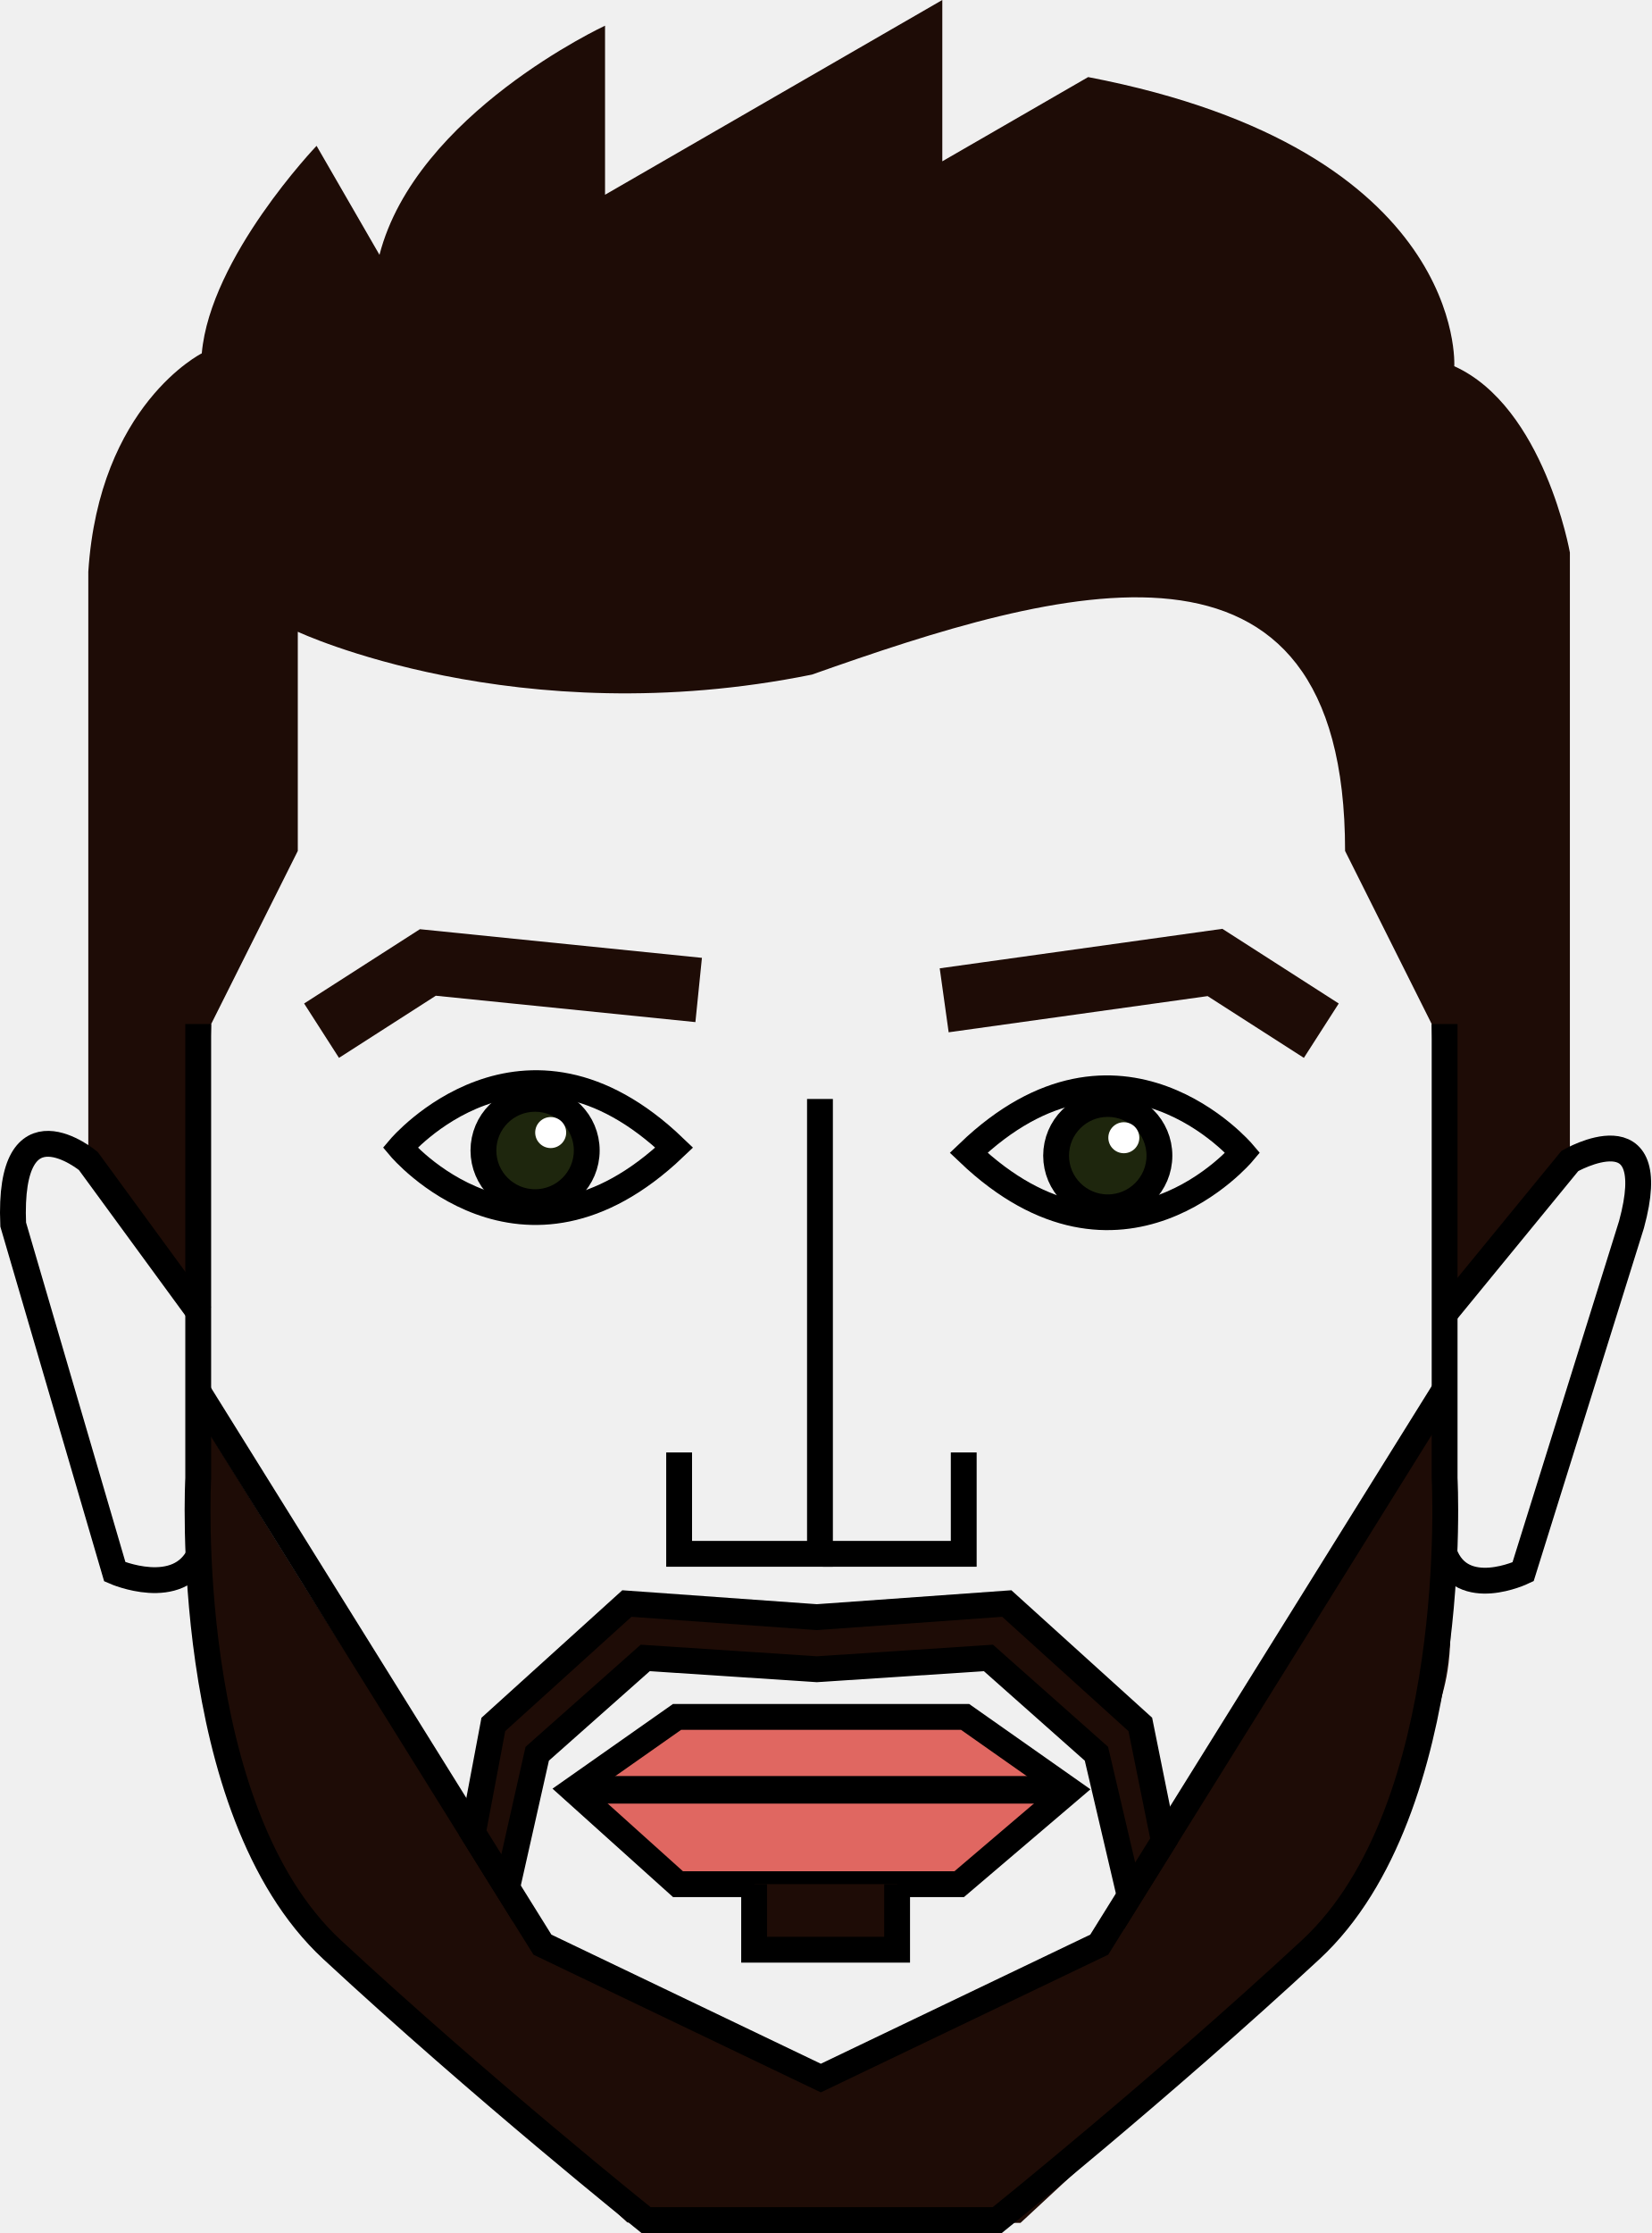
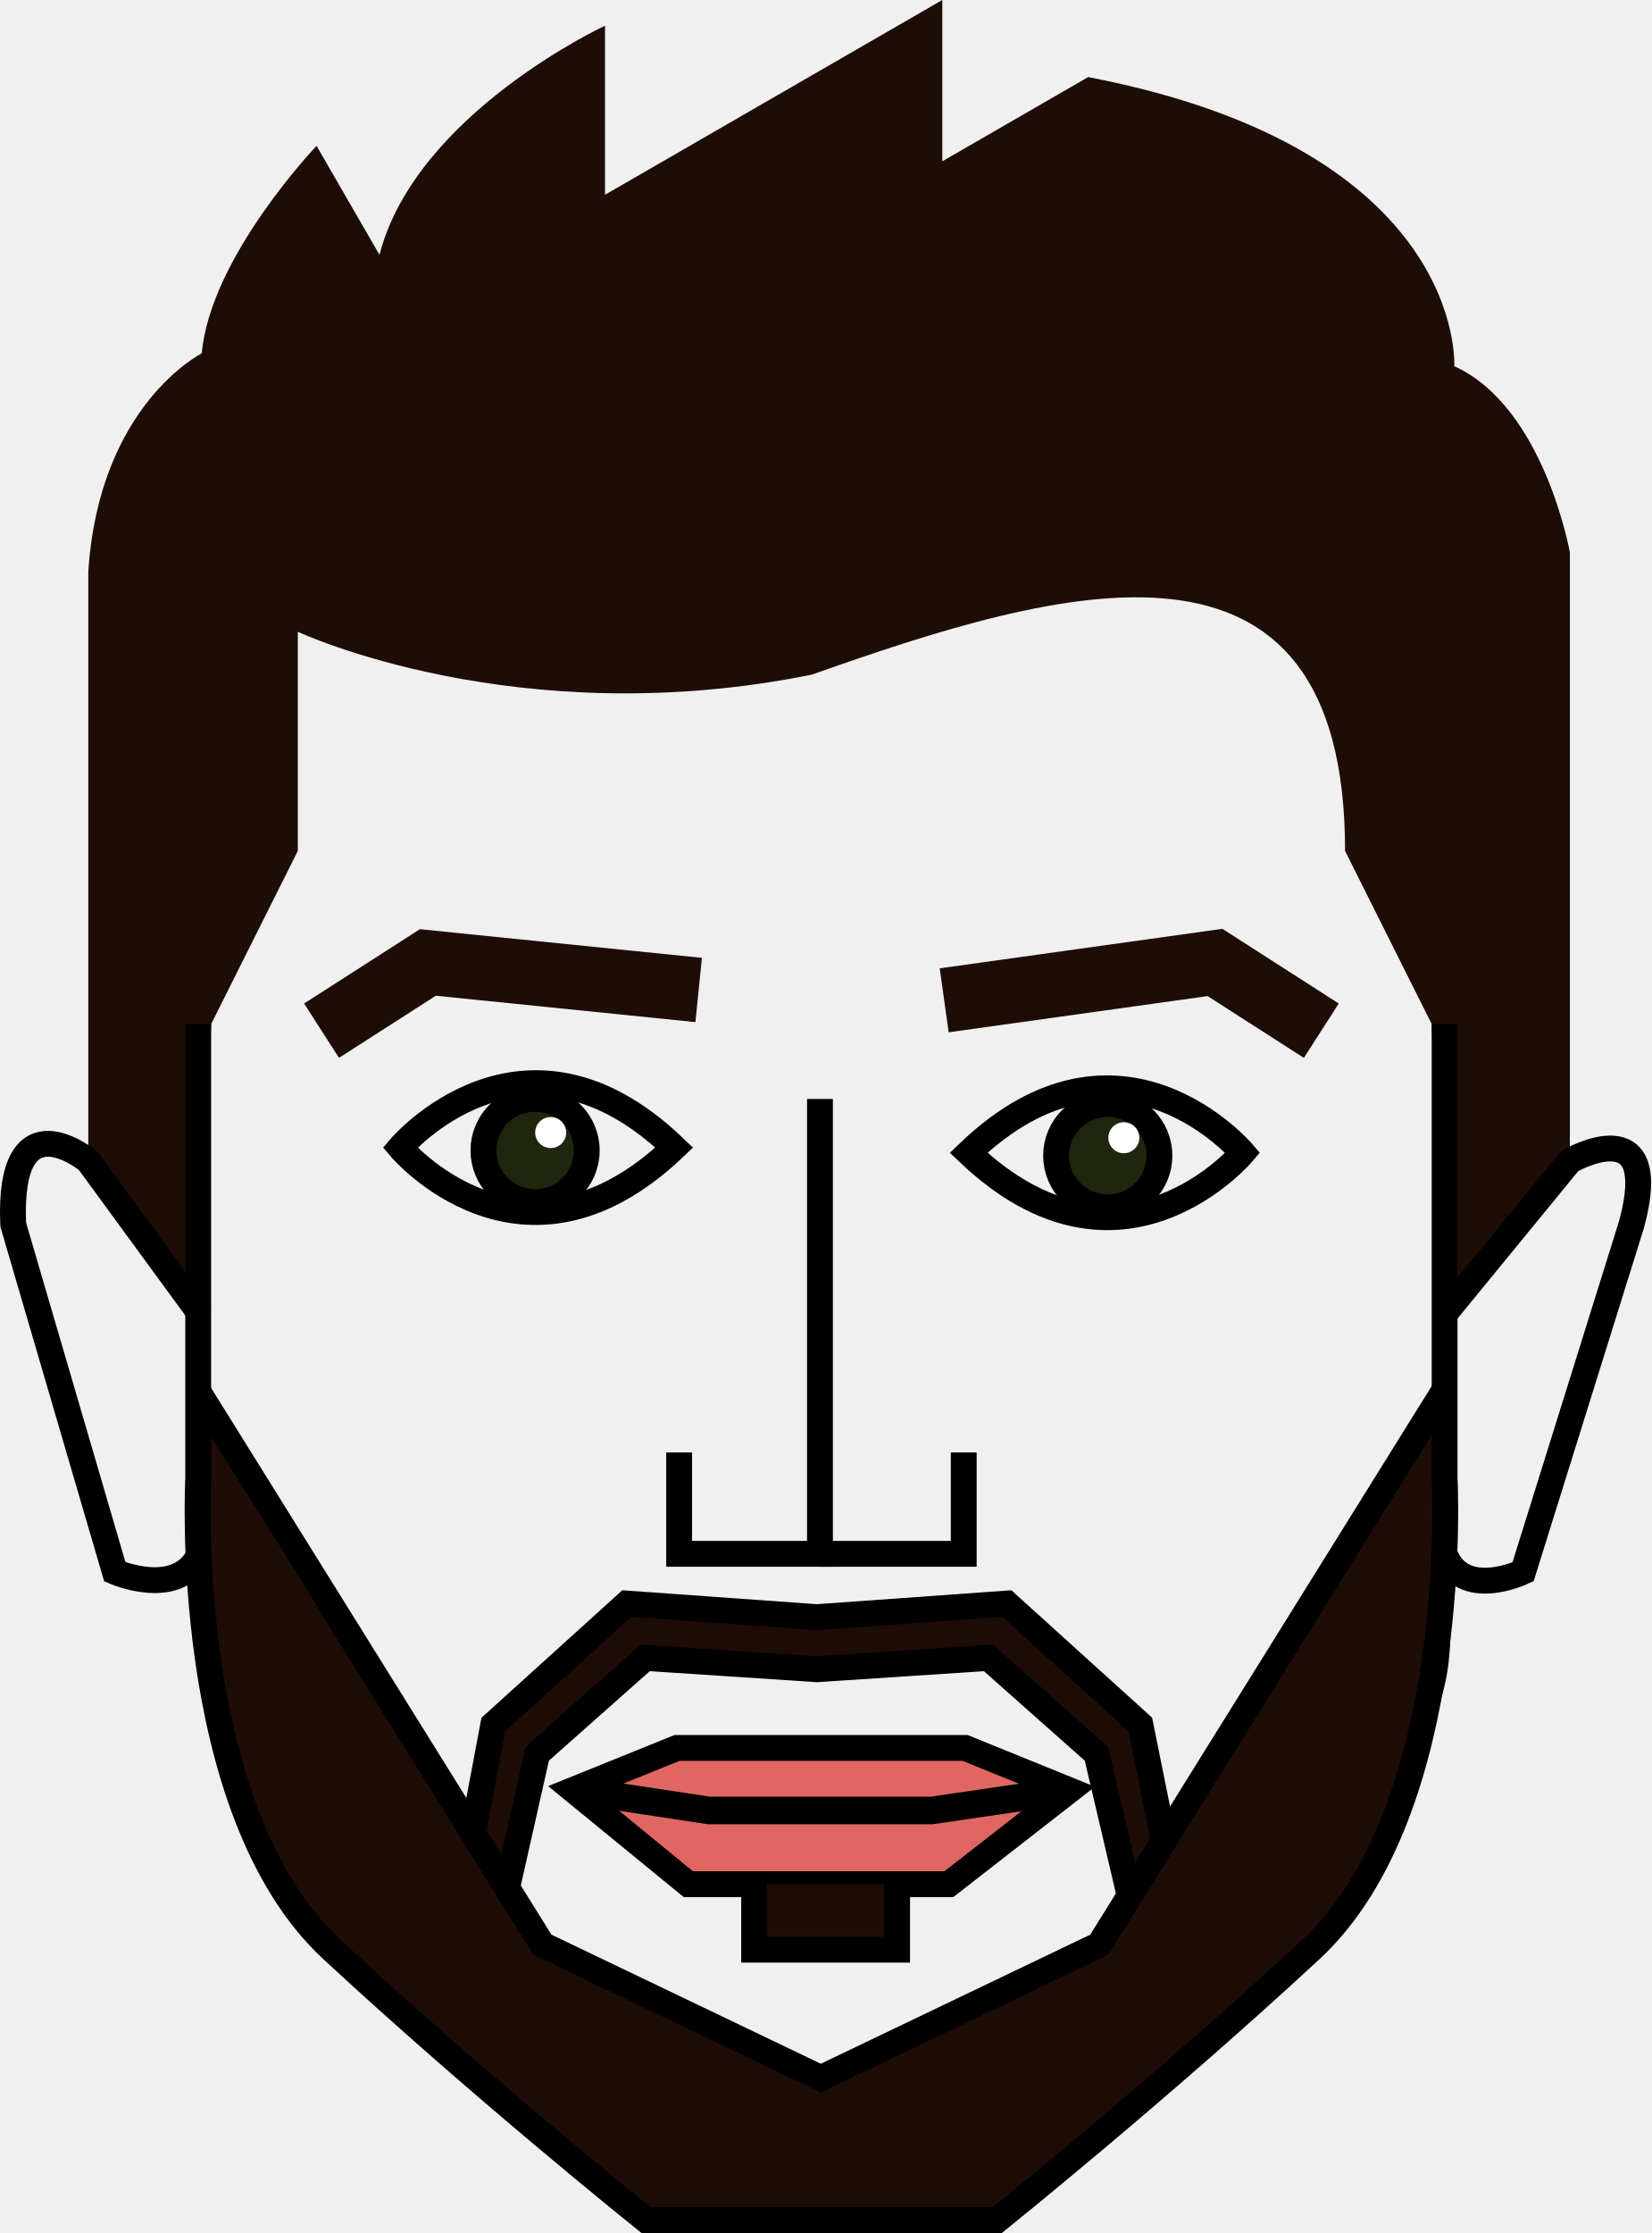
<svg xmlns="http://www.w3.org/2000/svg" version="1.1" viewBox="0 0 639.27 864.27">
  <g transform="translate(-113.99 -127.65)">
-     <path d="m297.31 932.67c-32.274-29.903-62.584-56.871-66.746-61.861-18.131-21.738-31.947-51.866-37.238-86.348-1.031-6.716-2.093-26.648-1.907-53.494 0.153-22.125 2.258-50.601 2.396-50.739s41.751 68.587 79.266 126l50.902 74.091 107.78 51.632 107.78-51.632 48.942-71.041c37.357-57.149 68.155-115.24 71.053-118.62l11.341-13.223 3.698 52.22c2.998 42.33-1.192 48.77-3.59 59.26-7.535 32.971-20.777 65.311-39.172 85.018-4.293 4.6-33.971 31.731-64.849 60.372l-57.883 53.69-77.159-0.075-75.058-0.075z" fill="#1e0c06" />
+     <path d="m297.5 931.27c-32.274-29.903-62.77-55.468-66.932-60.458-18.131-21.738-31.947-51.866-37.238-86.348-1.031-6.716-2.093-26.648-1.907-53.494 0.153-22.125 2.258-50.601 2.396-50.739s41.751 68.587 79.266 126l50.902 74.091 107.78 51.632 107.78-51.632 48.942-71.041c37.357-57.149 68.155-115.24 71.053-118.62l11.341-13.223 3.698 52.22c2.998 42.33-1.192 48.77-3.59 59.26-7.535 32.971-20.777 65.311-39.172 85.018-4.293 4.6-36.811 30.771-67.689 59.412l-64.052 53.575-68.15 1-67.83-1z" fill="#1e0c06" />
    <path d="m190.86 666.5 133.13 213.82 107.78 51.632 107.78-51.632 133.13-213.82" fill="none" stroke="#000" stroke-width="10" />
    <path d="m195.74 524 33.539-67v-84.833s84.672 39.786 199.06 16.578c95.541-33.778 206.39-66.826 206.39 68.255l33.539 67 4.781 112.46 48.712-59.462v-235.5s-9.947-56.364-44.76-72.113c0 0 4.973-83.717-141.74-111.9l-56.463 32.599v-62.439l-130.57 75.386v-65.439s-73.233 33.984-87.324 88.69l-24.355-42.184s-41.127 43.012-44.442 80.312c0 0-39.786 19.893-43.931 84.546v228.04l43.498 59.462z" fill="#1e0c06" />
    <path d="m673.26 524v175.78s6.91 128-51.776 182.42c-58.116 53.889-121.41 104.72-121.41 104.72h-135.98s-63.474-50.826-121.59-104.72c-58.686-54.418-51.776-182.42-51.776-182.42v-175.78" fill="none" stroke="#000" stroke-width="10" />
    <g transform="translate(-5.9273,8)">
      <g transform="translate(-1.8878,-2)">
        <circle cx="328.96" cy="566.94" r="20" fill="#1e260d" stroke="#000" stroke-width="10" />
        <circle cx="335" cy="560" r="6" fill="#fff" />
      </g>
      <g transform="translate(7.2429,-2.5204)" stroke="#000">
        <path d="m373.71 566.34c-58.533-56.124-106.15 0-106.15 0s47.21 56.124 106.15 0z" fill="none" stroke="#000" stroke-width="10" />
      </g>
      <circle transform="scale(-1,1)" cx="-548.78" cy="566.94" r="20" fill="#1e260d" stroke="#000" stroke-width="10" />
      <circle transform="scale(-1,1)" cx="-555" cy="560" r="6" fill="#fff" />
      <g transform="matrix(-1 0 0 1 868.61 -.52036)" stroke="#000">
        <path d="m373.71 566.34c-58.533-56.124-106.15 0-106.15 0s47.21 56.124 106.15 0z" fill="none" stroke="#000" stroke-width="10" />
      </g>
    </g>
    <g transform="translate(-2.2639,-2)" fill="none" stroke="#1e0c06" stroke-width="25">
      <path d="m240.74 528.57 41.158-26.403 104.84 10.648" />
      <path d="m627.79 528.57-41.158-26.403-104.84 14.648" />
    </g>
    <g transform="translate(-8.7743,-12)" fill="none" stroke="#000" stroke-width="10">
      <path d="m440.21 565v176.05h-54.528v-39.234" />
-       <path d="m441.34 741.05h54.528v-39.234" />
+       <path d="m440.21 741.05h55.658v-39.234" />
    </g>
    <g fill="none" stroke="#000" stroke-width="10">
      <path d="m191.67 636.46-43.498-59.462s-31.21-25.918-29.075 24.599l39.341 134.4s24.786 10.849 32.963-7.18" />
      <path d="m673.04 636.46 48.712-59.462s36.288-21 23.861 24.599l-41.979 134.4s-23.642 11.361-30.465-7.18" />
    </g>
    <path d="m356.68 748.29-51.695 46.793-7.922 41.99 13.229 21.247 11.682-51.892 41.816-37.084 66.43 4.373 66.432-4.373 41.814 37.084 12.874 54.949 13.211-21.219-9.097-45.077-51.695-46.793-73.539 5.269z" fill="#1e0c06" stop-color="#000000" stroke="#000" stroke-width="10" />
    <g transform="translate(0,-6)" stroke="#000">
-       <path d="m335.9 826.42 40.202-28.247h111.52l40.376 28.395-42.649 36.331h-108.89z" fill="#e06761" stroke-width="10" />
-       <path d="m339.49 826.39h184.17" fill="none" stroke-width="10.669" />
+       <path d="m335.9 826.42 40.202-16.247h111.52l40.376 16.395-46.649 36.331h-100.89z" fill="#e06761" stroke-width="10" />
+       <path d="m335.9 826.42 52.633 7.97h86.084l53.381-7.822" fill="none" stroke-width="10.669" />
    </g>
    <path d="m405.94 856.9v25.374h55.359v-25.374" fill="#1e0c06" stroke="#000" stroke-width="10" />
  </g>
</svg>
